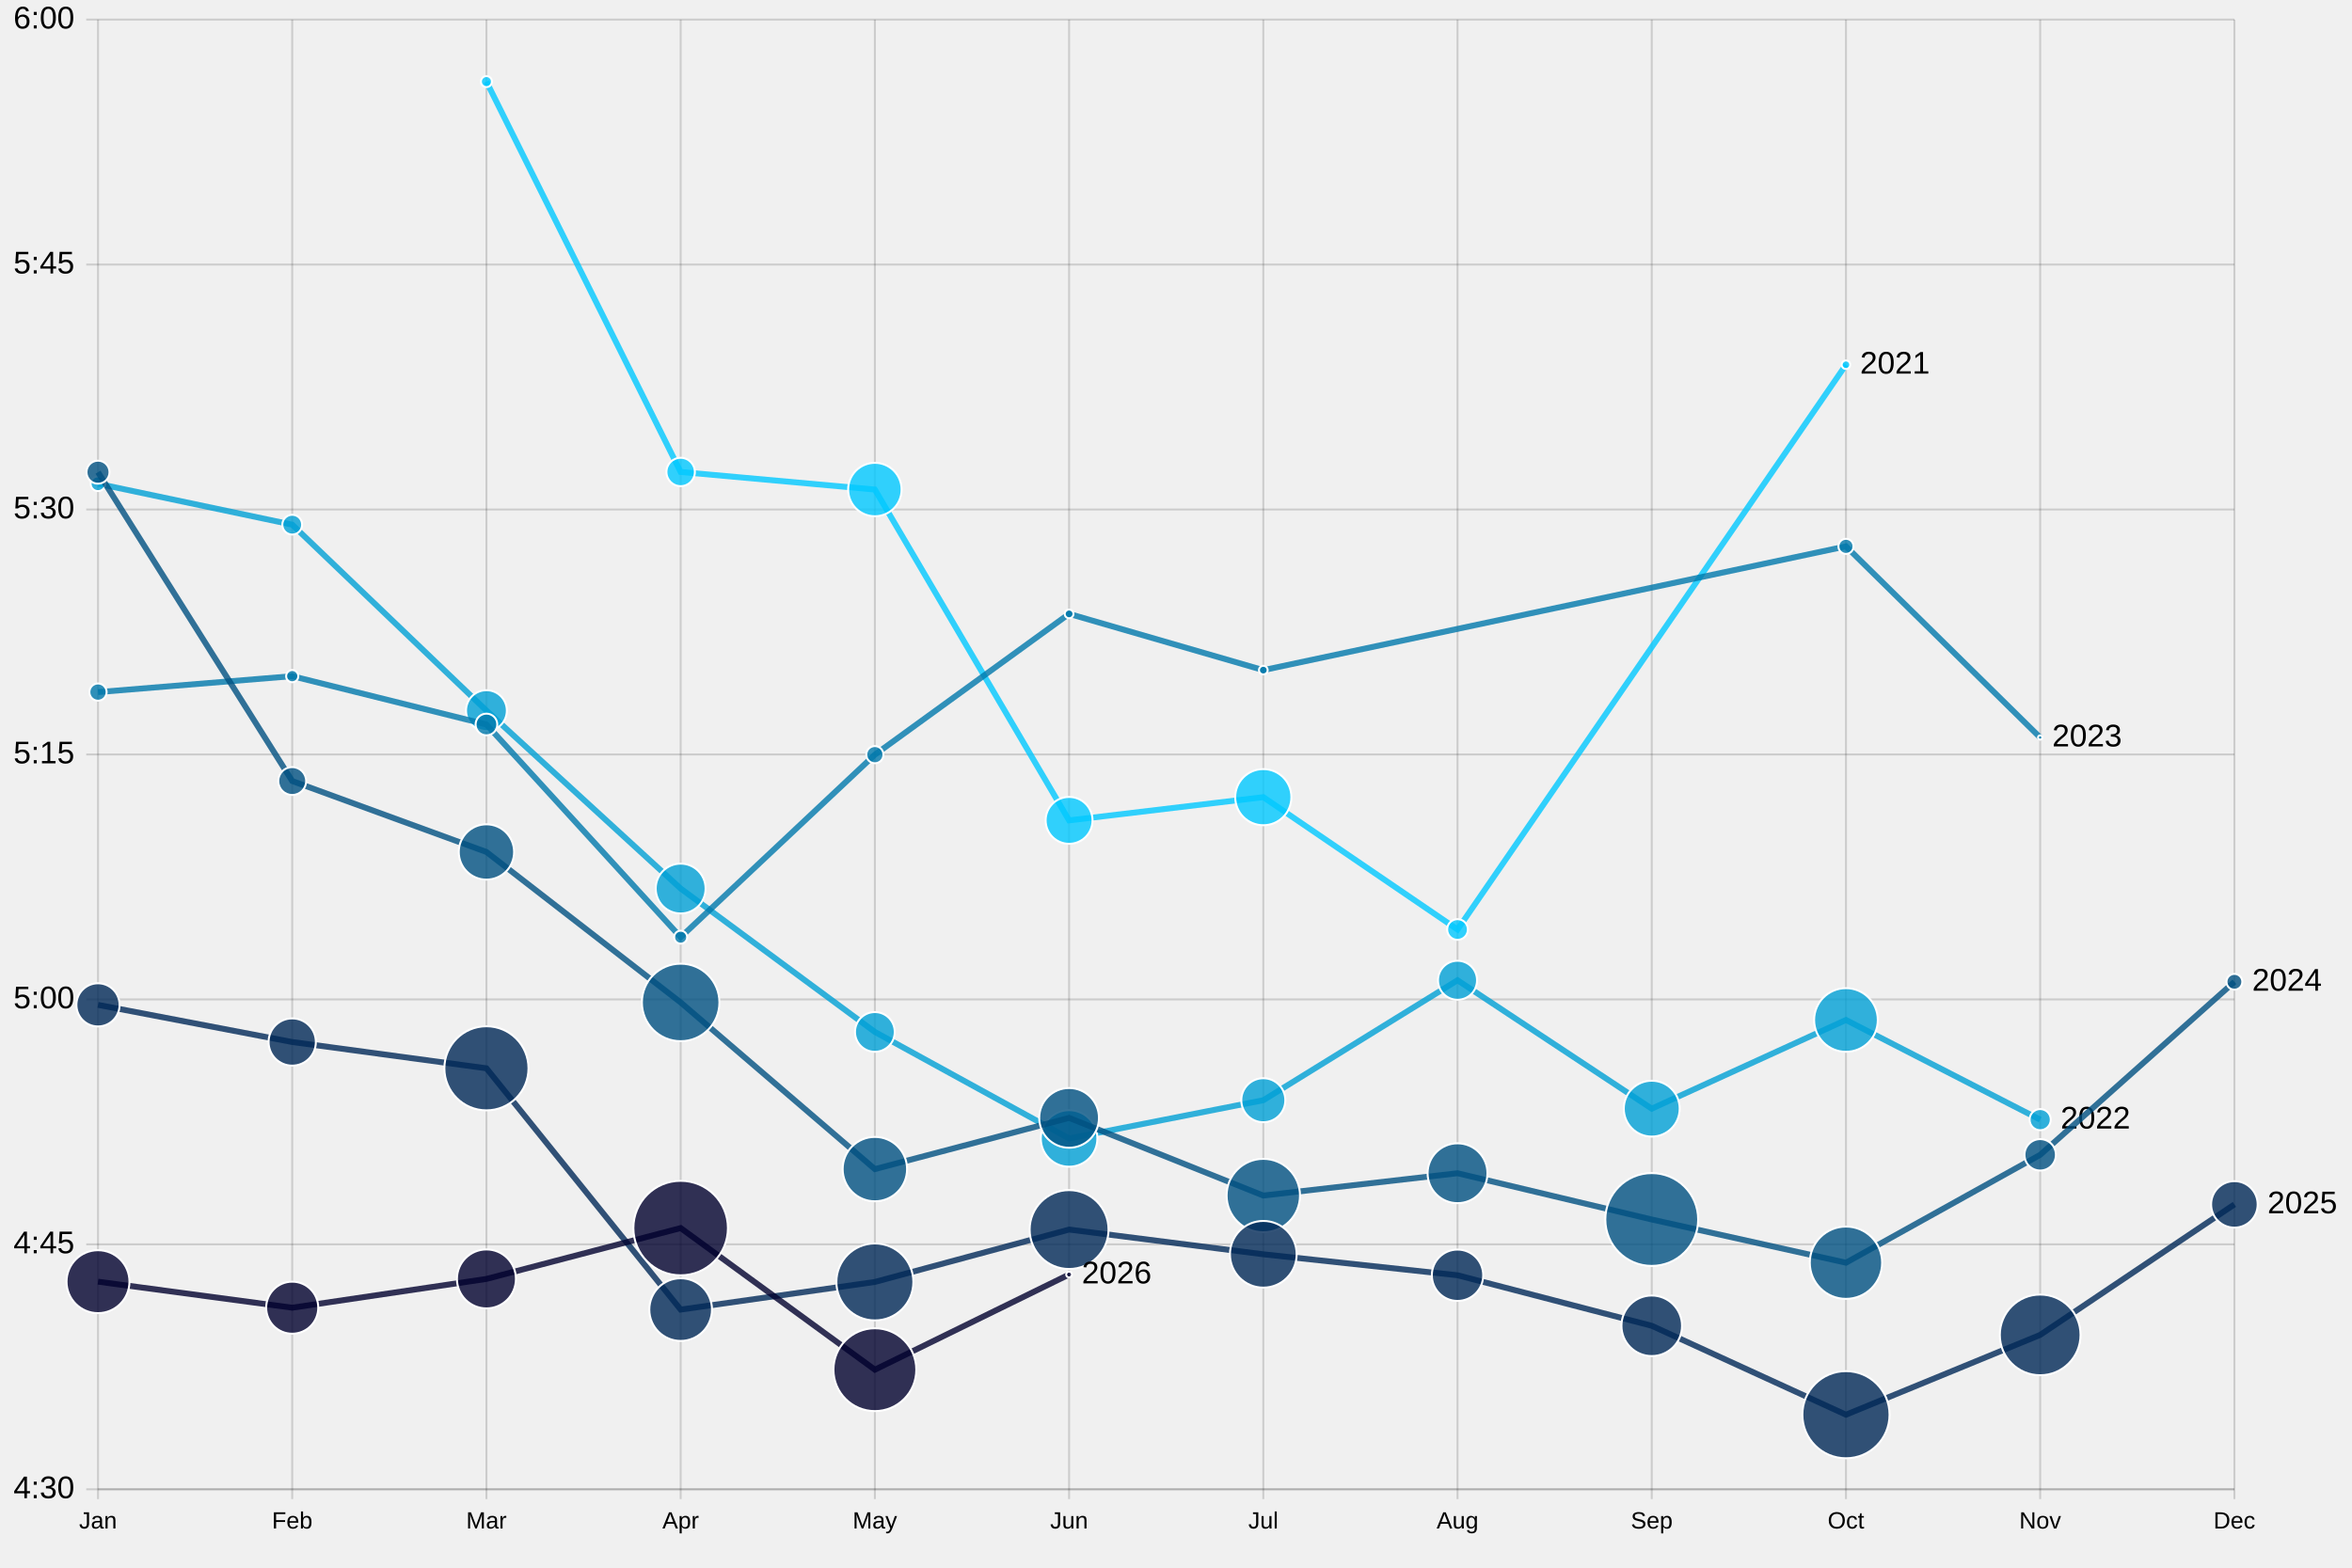
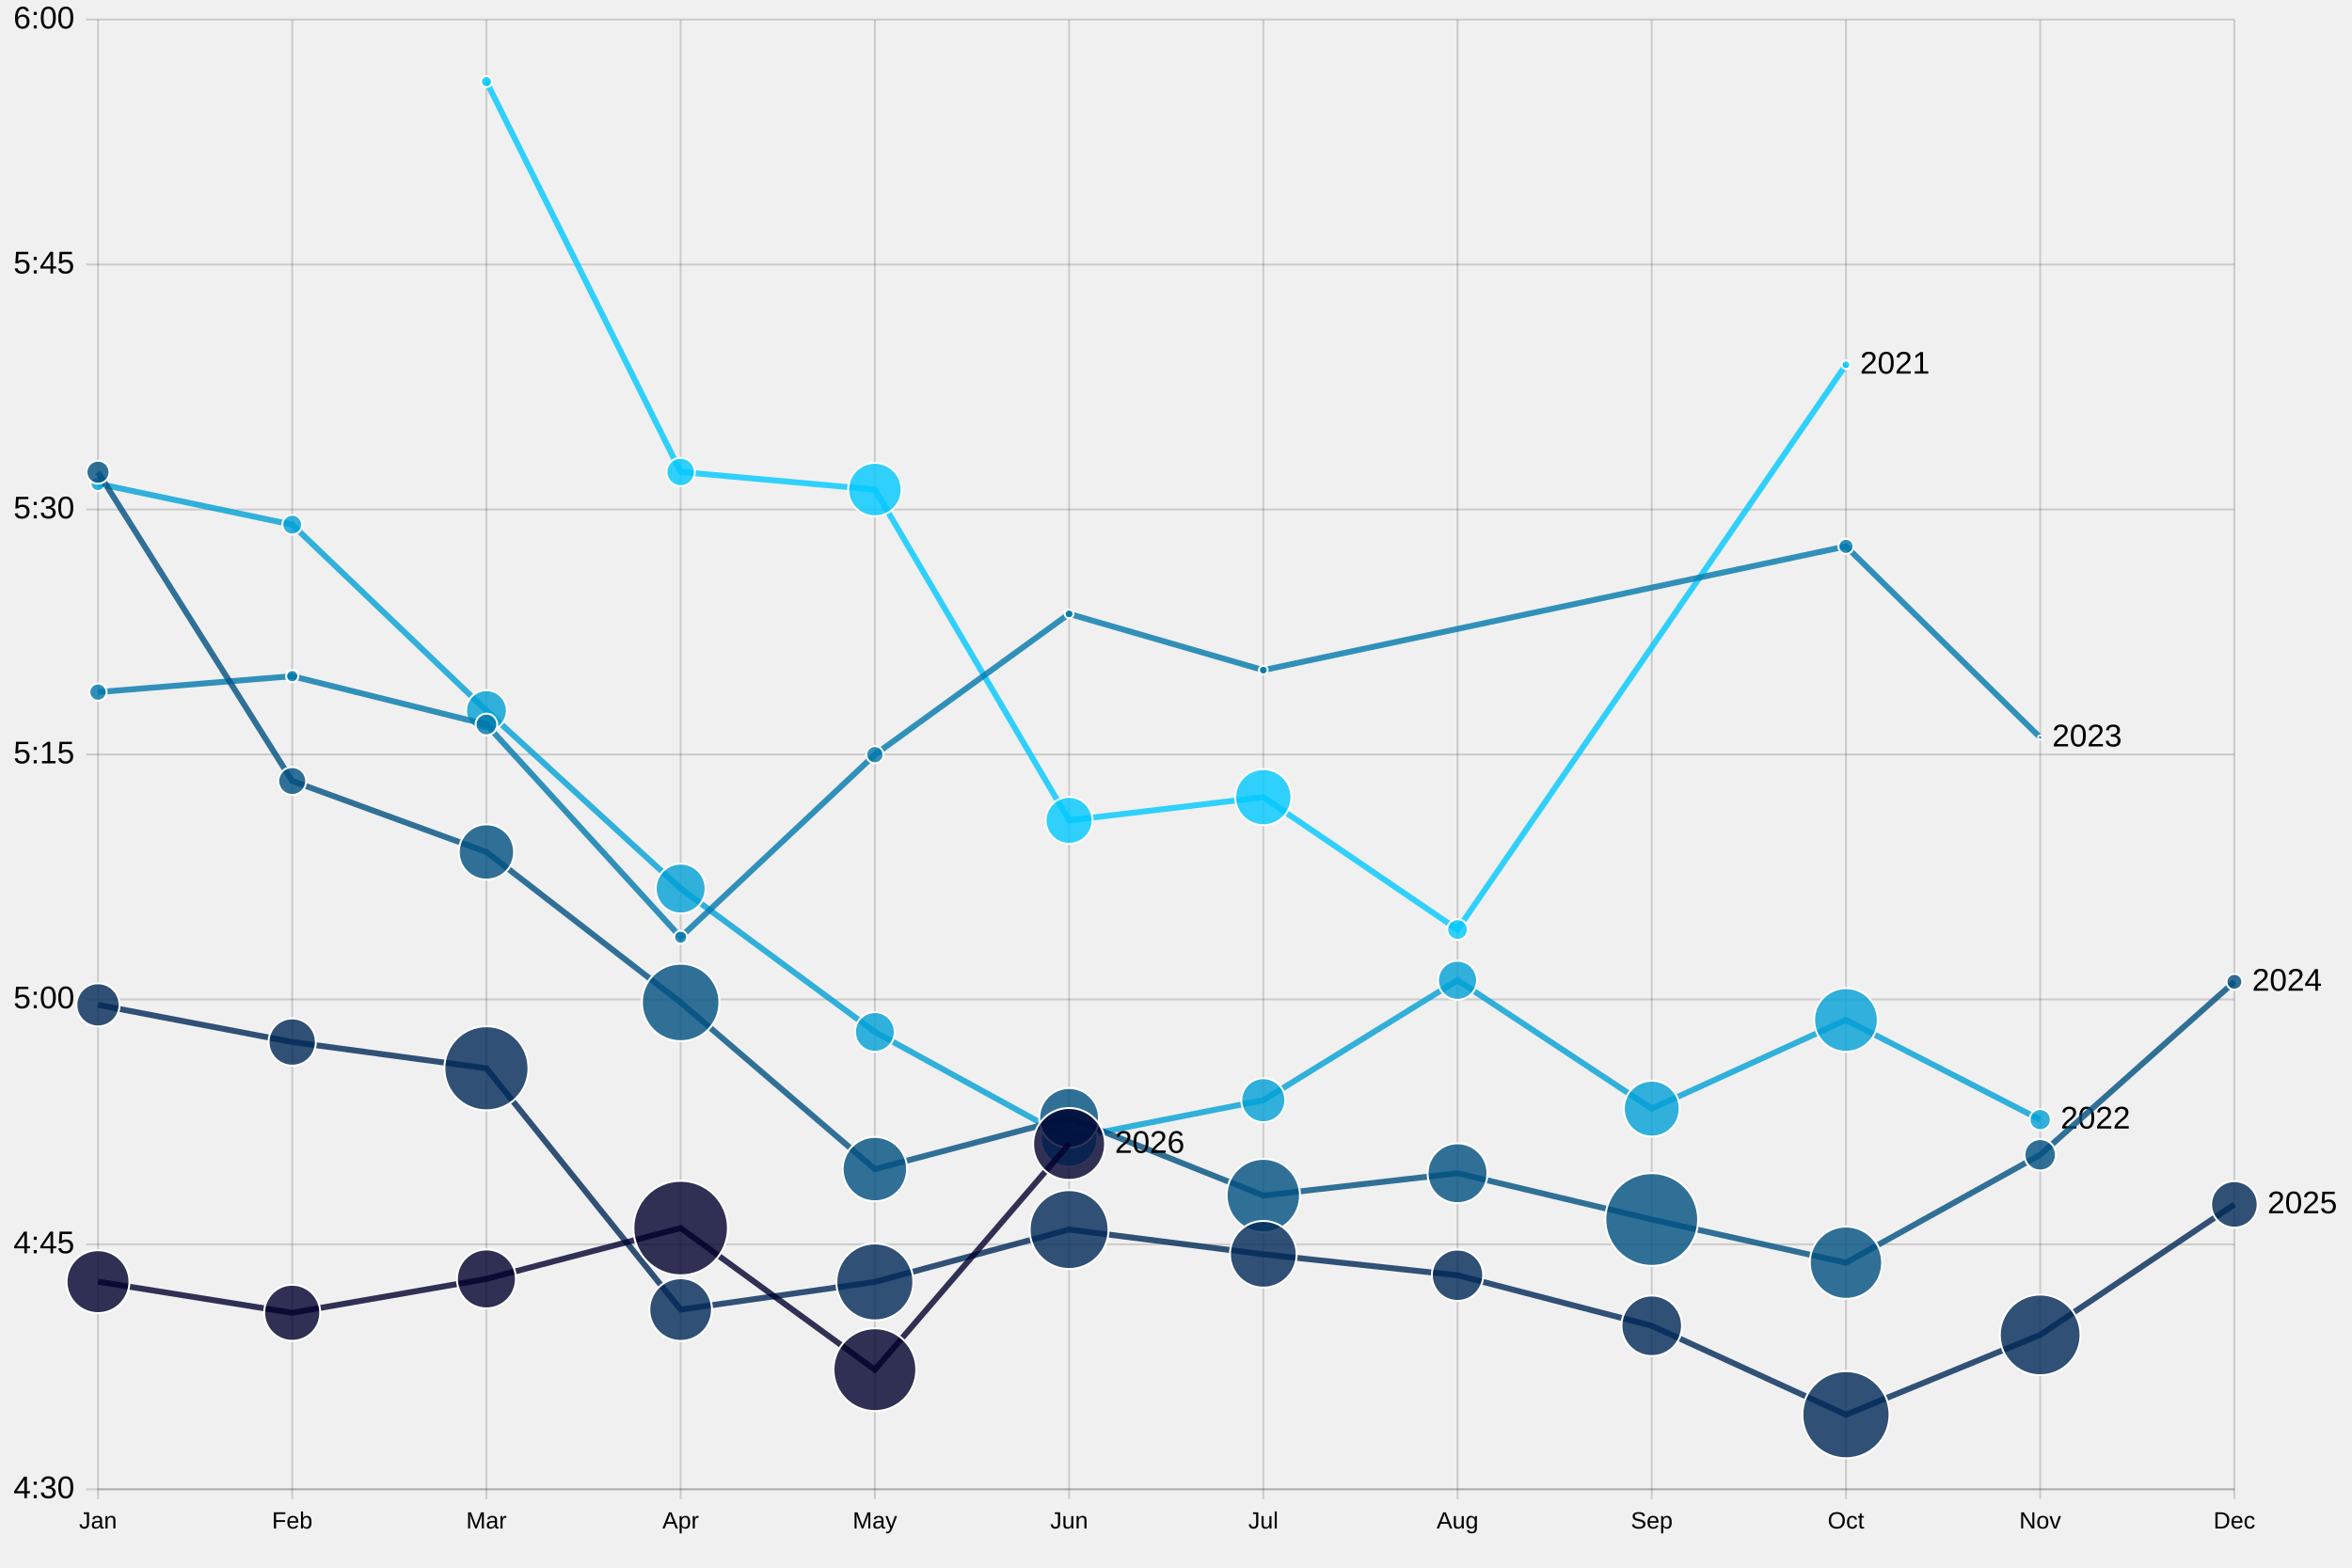
<svg xmlns="http://www.w3.org/2000/svg" viewBox="0 0 1200 800">
  <style>
  text {
    font-family: Arial;
    text-anchor: middle;
  }
  .plot-line {
    fill: none;
    stroke-width: 3px;
    opacity: 0.8;
    stroke: currentColor;
  }
  .plot-area {
    fill: currentColor;
    opacity: 0.25;
  }
  .plot-point {
    fill-opacity: 0.8;
    fill: currentColor;
    stroke: white;
    stroke-width: 1px;
  }
  .axis {
    stroke-width: 1px;
    stroke: black;
    opacity: 0.15;
  }
  .series-label {
    font-size: 16px;
    dominant-baseline: middle;
    text-anchor: start;
  }
  .y-axis-label {
    font-size: 16px;
    dominant-baseline: middle;
    text-anchor: end;
  }
  .year-2021 {
    color: rgb(0, 200, 255);
  }
  .year-2022 {
    color: rgb(0, 160, 213);
  }
  .year-2023 {
    color: rgb(0, 120, 171);
  }
  .year-2024 {
    color: rgb(0, 80, 129);
  }
  .year-2025 {
    color: rgb(0, 40, 87);
  }
  .year-2026 {
    color: rgb(0, 0, 45);
  }
  </style>
  <line x1="50" y1="760" x2="1140" y2="760" class="axis" />
  <line x1="50.0" y1="10" x2="50.0" y2="765" class="axis" />
  <text x="50.0" y="780" class="axis-label">Jan</text>
  <line x1="149.091" y1="10" x2="149.091" y2="765" class="axis" />
  <text x="149.091" y="780" class="axis-label">Feb</text>
  <line x1="248.182" y1="10" x2="248.182" y2="765" class="axis" />
  <text x="248.182" y="780" class="axis-label">Mar</text>
  <line x1="347.273" y1="10" x2="347.273" y2="765" class="axis" />
  <text x="347.273" y="780" class="axis-label">Apr</text>
  <line x1="446.364" y1="10" x2="446.364" y2="765" class="axis" />
  <text x="446.364" y="780" class="axis-label">May</text>
  <line x1="545.455" y1="10" x2="545.455" y2="765" class="axis" />
  <text x="545.455" y="780" class="axis-label">Jun</text>
  <line x1="644.545" y1="10" x2="644.545" y2="765" class="axis" />
  <text x="644.545" y="780" class="axis-label">Jul</text>
  <line x1="743.636" y1="10" x2="743.636" y2="765" class="axis" />
  <text x="743.636" y="780" class="axis-label">Aug</text>
  <line x1="842.727" y1="10" x2="842.727" y2="765" class="axis" />
  <text x="842.727" y="780" class="axis-label">Sep</text>
  <line x1="941.818" y1="10" x2="941.818" y2="765" class="axis" />
  <text x="941.818" y="780" class="axis-label">Oct</text>
  <line x1="1040.909" y1="10" x2="1040.909" y2="765" class="axis" />
  <text x="1040.909" y="780" class="axis-label">Nov</text>
  <line x1="1140.0" y1="10" x2="1140.0" y2="765" class="axis" />
  <text x="1140.0" y="780" class="axis-label">Dec</text>
  <line x1="44" y1="760.0" x2="1140" y2="760.0" class="axis" />
  <text x="38" y="760.0" class="y-axis-label">4:30</text>
  <line x1="44" y1="635.0" x2="1140" y2="635.0" class="axis" />
  <text x="38" y="635.0" class="y-axis-label">4:45</text>
  <line x1="44" y1="510.0" x2="1140" y2="510.0" class="axis" />
  <text x="38" y="510.0" class="y-axis-label">5:00</text>
  <line x1="44" y1="385.0" x2="1140" y2="385.0" class="axis" />
  <text x="38" y="385.0" class="y-axis-label">5:15</text>
  <line x1="44" y1="260.0" x2="1140" y2="260.0" class="axis" />
  <text x="38" y="260.0" class="y-axis-label">5:30</text>
  <line x1="44" y1="135.0" x2="1140" y2="135.0" class="axis" />
  <text x="38" y="135.0" class="y-axis-label">5:45</text>
  <line x1="44" y1="10.0" x2="1140" y2="10.0" class="axis" />
  <text x="38" y="10.0" class="y-axis-label">6:00</text>
  <path d="M 248.182,41.644 L 347.273,240.849 L 446.364,249.817 L 545.455,418.643 L 644.545,406.796 L 743.636,474.33 L 941.818,186.125" class="year-2021 plot-line" />
  <text x="948.998" y="186.125" class="series-label">2021</text>
  <circle class="year-2021 plot-point" cx="248.182" cy="41.644" r="2.812" />
  <circle class="year-2021 plot-point" cx="347.273" cy="240.849" r="7.244" />
  <circle class="year-2021 plot-point" cx="446.364" cy="249.817" r="13.634" />
  <circle class="year-2021 plot-point" cx="545.455" cy="418.643" r="11.964" />
  <circle class="year-2021 plot-point" cx="644.545" cy="406.796" r="14.328" />
  <circle class="year-2021 plot-point" cx="743.636" cy="474.33" r="5.282" />
  <circle class="year-2021 plot-point" cx="941.818" cy="186.125" r="2.18" />
  <path d="M 50.0,246.858 L 149.091,267.741 L 248.182,362.622 L 347.273,453.431 L 446.364,526.603 L 545.455,580.957 L 644.545,561.448 L 743.636,500.234 L 842.727,565.752 L 941.818,520.499 L 1040.909,571.364" class="year-2022 plot-line" />
  <text x="1051.309" y="571.364" class="series-label">2022</text>
  <circle class="year-2022 plot-point" cx="50.0" cy="246.858" r="3.756" />
  <circle class="year-2022 plot-point" cx="149.091" cy="267.741" r="5.05" />
  <circle class="year-2022 plot-point" cx="248.182" cy="362.622" r="10.412" />
  <circle class="year-2022 plot-point" cx="347.273" cy="453.431" r="12.722" />
  <circle class="year-2022 plot-point" cx="446.364" cy="526.603" r="10.136" />
  <circle class="year-2022 plot-point" cx="545.455" cy="580.957" r="14.428" />
  <circle class="year-2022 plot-point" cx="644.545" cy="561.448" r="11.228" />
  <circle class="year-2022 plot-point" cx="743.636" cy="500.234" r="9.954" />
  <circle class="year-2022 plot-point" cx="842.727" cy="565.752" r="14.256" />
  <circle class="year-2022 plot-point" cx="941.818" cy="520.499" r="16.24" />
  <circle class="year-2022 plot-point" cx="1040.909" cy="571.364" r="5.4" />
  <path d="M 50.0,353.182 L 149.091,345.041 L 248.182,369.71 L 347.273,478.251 L 446.364,385.111 L 545.455,313.262 L 644.545,341.975 L 941.818,278.811 L 1040.909,376.366" class="year-2023 plot-line" />
  <text x="1047.019" y="376.366" class="series-label">2023</text>
  <circle class="year-2023 plot-point" cx="50.0" cy="353.182" r="4.4" />
  <circle class="year-2023 plot-point" cx="149.091" cy="345.041" r="3.106" />
  <circle class="year-2023 plot-point" cx="248.182" cy="369.71" r="5.534" />
  <circle class="year-2023 plot-point" cx="347.273" cy="478.251" r="3.318" />
  <circle class="year-2023 plot-point" cx="446.364" cy="385.111" r="4.382" />
  <circle class="year-2023 plot-point" cx="545.455" cy="313.262" r="2.228" />
  <circle class="year-2023 plot-point" cx="644.545" cy="341.975" r="2.212" />
  <circle class="year-2023 plot-point" cx="941.818" cy="278.811" r="3.854" />
  <circle class="year-2023 plot-point" cx="1040.909" cy="376.366" r="1.11" />
  <path d="M 50.0,240.96 L 149.091,398.57 L 248.182,434.769 L 347.273,511.551 L 446.364,596.599 L 545.455,570.461 L 644.545,610.093 L 743.636,598.711 L 842.727,622.32 L 941.818,644.366 L 1040.909,589.312 L 1140.0,501.019" class="year-2024 plot-line" />
  <text x="1149.036" y="501.019" class="series-label">2024</text>
  <circle class="year-2024 plot-point" cx="50.0" cy="240.96" r="5.872" />
  <circle class="year-2024 plot-point" cx="149.091" cy="398.57" r="7.116" />
  <circle class="year-2024 plot-point" cx="248.182" cy="434.769" r="14.114" />
  <circle class="year-2024 plot-point" cx="347.273" cy="511.551" r="19.776" />
  <circle class="year-2024 plot-point" cx="446.364" cy="596.599" r="16.424" />
  <circle class="year-2024 plot-point" cx="545.455" cy="570.461" r="15.24" />
  <circle class="year-2024 plot-point" cx="644.545" cy="610.093" r="18.722" />
  <circle class="year-2024 plot-point" cx="743.636" cy="598.711" r="15.268" />
  <circle class="year-2024 plot-point" cx="842.727" cy="622.32" r="23.682" />
  <circle class="year-2024 plot-point" cx="941.818" cy="644.366" r="18.45" />
  <circle class="year-2024 plot-point" cx="1040.909" cy="589.312" r="8.014" />
  <circle class="year-2024 plot-point" cx="1140.0" cy="501.019" r="4.036" />
  <path d="M 50.0,512.791 L 149.091,531.75 L 248.182,545.16 L 347.273,668.292 L 446.364,654.184 L 545.455,627.451 L 644.545,640.07 L 743.636,650.768 L 842.727,676.559 L 941.818,721.929 L 1040.909,681.206 L 1140.0,614.611" class="year-2025 plot-line" />
  <text x="1156.868" y="614.611" class="series-label">2025</text>
  <circle class="year-2025 plot-point" cx="50.0" cy="512.791" r="11.014" />
  <circle class="year-2025 plot-point" cx="149.091" cy="531.75" r="12.056" />
  <circle class="year-2025 plot-point" cx="248.182" cy="545.16" r="21.458" />
  <circle class="year-2025 plot-point" cx="347.273" cy="668.292" r="15.988" />
  <circle class="year-2025 plot-point" cx="446.364" cy="654.184" r="19.638" />
  <circle class="year-2025 plot-point" cx="545.455" cy="627.451" r="20.124" />
  <circle class="year-2025 plot-point" cx="644.545" cy="640.07" r="17.018" />
  <circle class="year-2025 plot-point" cx="743.636" cy="650.768" r="13.102" />
  <circle class="year-2025 plot-point" cx="842.727" cy="676.559" r="15.45" />
  <circle class="year-2025 plot-point" cx="941.818" cy="721.929" r="22.236" />
  <circle class="year-2025 plot-point" cx="1040.909" cy="681.206" r="20.586" />
  <circle class="year-2025 plot-point" cx="1140.0" cy="614.611" r="11.868" />
-   <path d="M 50.0,654.047 L 149.091,667.324 L 248.182,652.641 L 347.273,626.686 L 446.364,698.959 L 545.455,650.386" class="year-2026 plot-line" />
-   <text x="551.939" y="650.386" class="series-label">2026</text>
+   <path d="M 50.0,654.047 L 149.091,669.923 L 248.182,652.641 L 347.273,626.686 L 446.364,698.959 L 545.455,583.772" class="year-2026 plot-line" />
+   <text x="568.807" y="583.772" class="series-label">2026</text>
  <circle class="year-2026 plot-point" cx="50.0" cy="654.047" r="16.052" />
-   <circle class="year-2026 plot-point" cx="149.091" cy="667.324" r="13.282" />
+   <circle class="year-2026 plot-point" cx="149.091" cy="669.923" r="14.304" />
  <circle class="year-2026 plot-point" cx="248.182" cy="652.641" r="15.044" />
  <circle class="year-2026 plot-point" cx="347.273" cy="626.686" r="24.118" />
  <circle class="year-2026 plot-point" cx="446.364" cy="698.959" r="21.136" />
-   <circle class="year-2026 plot-point" cx="545.455" cy="650.386" r="1.484" />
+   <circle class="year-2026 plot-point" cx="545.455" cy="583.772" r="18.352" />
</svg>
